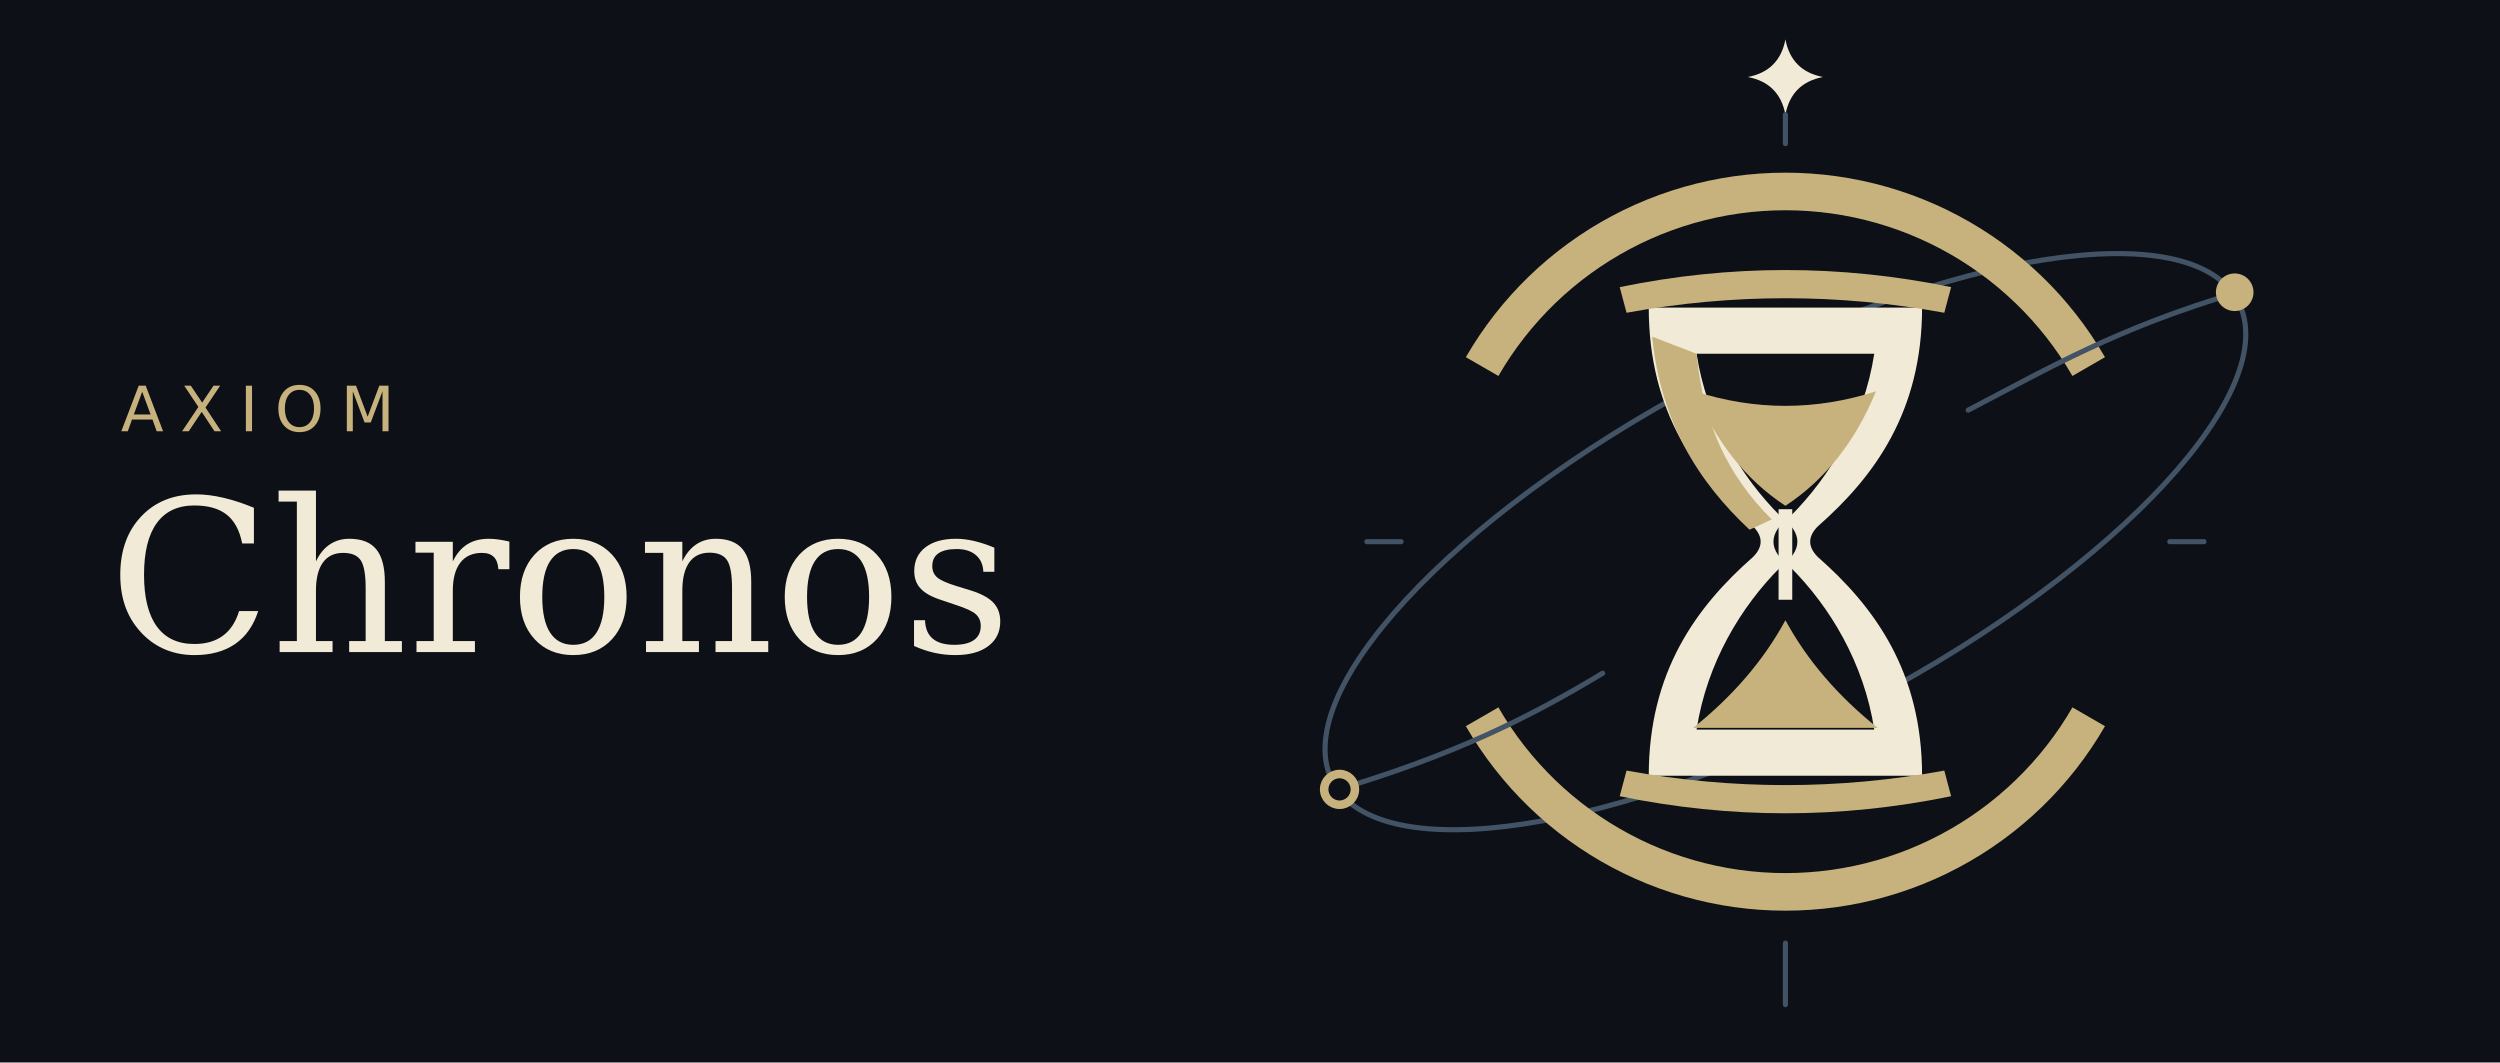
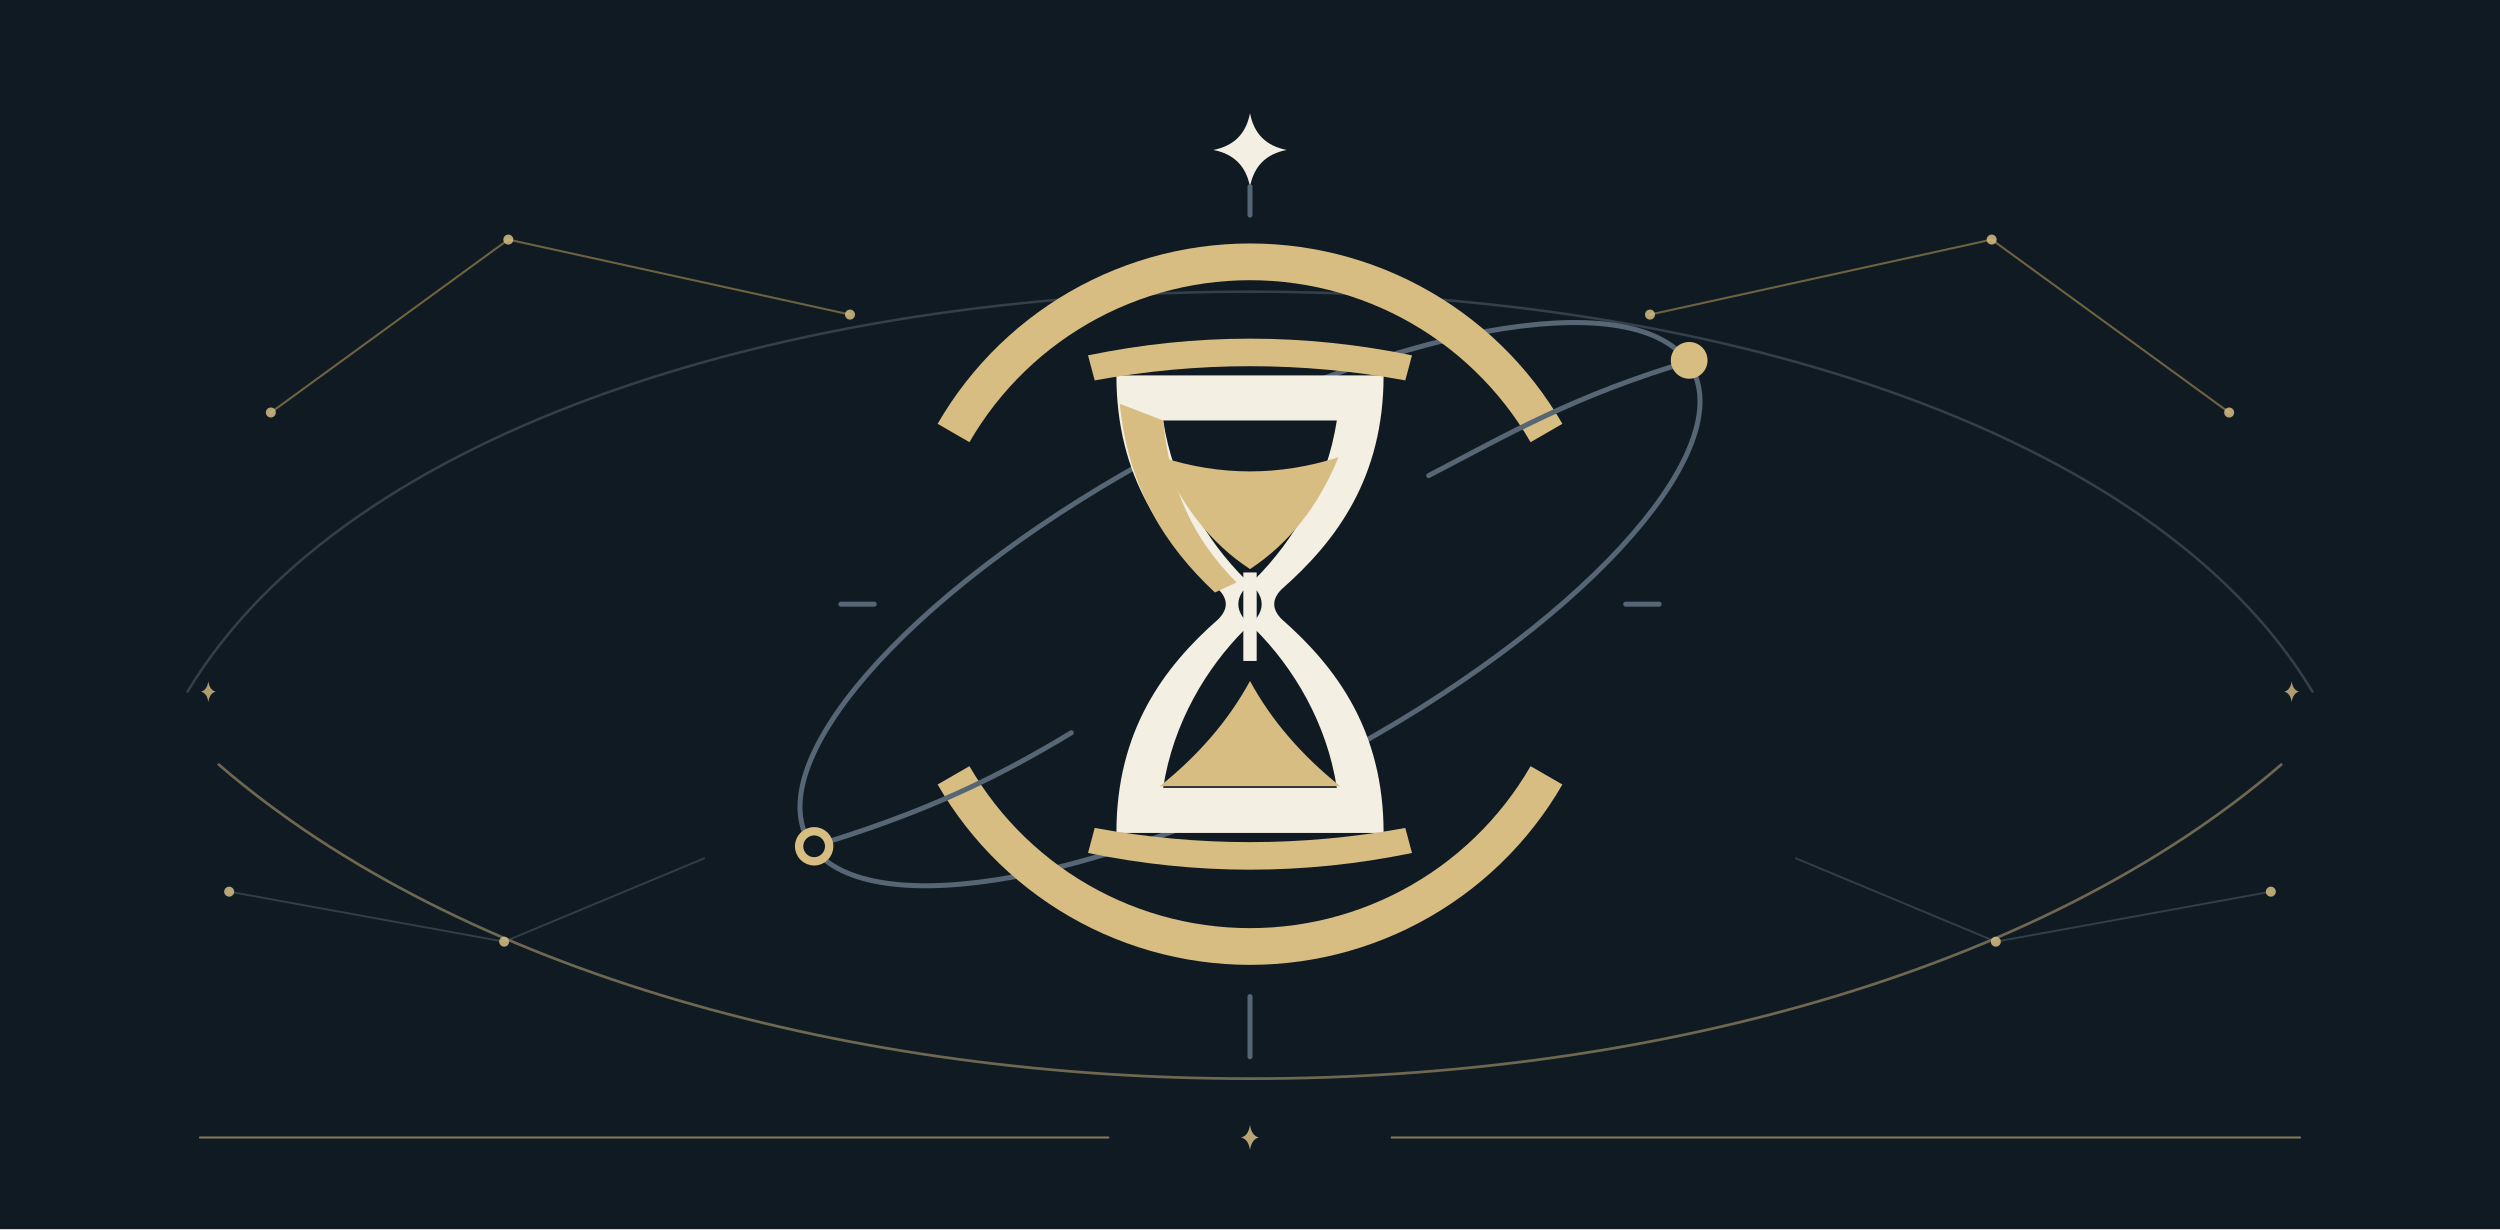
- <svg xmlns="http://www.w3.org/2000/svg" width="1200" height="510" viewBox="0 0 1200 510" role="img" aria-labelledby="title desc">
-   <rect x="0" y="0" width="1200" height="510" rx="0" fill="#0d1117" />
-   <g fill="#c7b27d" aria-label="AXIOM">
-     <path d="M700 1294 426 551H975ZM586 1493H815L1384 0H1174L1038 383H365L229 0H16Z" transform="translate(58.000 207) scale(0.01464844 -0.01464844)" />
-     <path d="M129 1493H346L717 938L1090 1493H1307L827 776L1339 0H1122L702 635L279 0H61L594 797Z" transform="translate(86.522 207) scale(0.01464844 -0.01464844)" />
-     <path d="M201 1493H403V0H201Z" transform="translate(115.074 207) scale(0.01464844 -0.01464844)" />
-     <path d="M807 1356Q587 1356 457.5 1192.0Q328 1028 328 745Q328 463 457.5 299.0Q587 135 807 135Q1027 135 1155.5 299.0Q1284 463 1284 745Q1284 1028 1155.5 1192.0Q1027 1356 807 1356ZM807 1520Q1121 1520 1309.0 1309.5Q1497 1099 1497 745Q1497 392 1309.0 181.5Q1121 -29 807 -29Q492 -29 303.5 181.0Q115 391 115 745Q115 1099 303.5 1309.5Q492 1520 807 1520Z" transform="translate(131.922 207) scale(0.01464844 -0.01464844)" />
-     <path d="M201 1493H502L883 477L1266 1493H1567V0H1370V1311L985 287H782L397 1311V0H201Z" transform="translate(163.535 207) scale(0.01464844 -0.01464844)" />
+ <svg xmlns="http://www.w3.org/2000/svg" width="1200" height="590" viewBox="0 0 1200 590" role="img" aria-labelledby="title desc">
+   <rect x="0" y="0" width="1200" height="590" fill="#101a22" />
+   <g id="chronos-celestial-field" aria-hidden="true">
+     <path d="M90 332C244 76 956 76 1110 332" fill="none" stroke="#566675" stroke-width="1.2" opacity="0.5" stroke-linecap="round" stroke-linejoin="round" />
+     <path d="M105 367C338 568 862 568 1095 367" fill="none" stroke="#d7bd82" stroke-width="1.3" opacity="0.48" stroke-linecap="round" stroke-linejoin="round" />
+     <path d="M130 198L244 115L408 151M792 151L956 115L1070 198" fill="none" stroke="#b89a58" stroke-width="1" opacity="0.56" stroke-linecap="round" stroke-linejoin="round" />
+     <path d="M110 428L242 452L338 412M862 412L958 452L1090 428" fill="none" stroke="#566675" stroke-width="0.9" opacity="0.48" stroke-linecap="round" stroke-linejoin="round" />
+     <circle cx="130" cy="198" r="2.4" fill="#d7bd82" stroke="none" stroke-width="1" opacity="0.85" />
+     <circle cx="244" cy="115" r="2.4" fill="#d7bd82" stroke="none" stroke-width="1" opacity="0.85" />
+     <circle cx="408" cy="151" r="2.4" fill="#d7bd82" stroke="none" stroke-width="1" opacity="0.85" />
+     <circle cx="792" cy="151" r="2.4" fill="#d7bd82" stroke="none" stroke-width="1" opacity="0.85" />
+     <circle cx="956" cy="115" r="2.4" fill="#d7bd82" stroke="none" stroke-width="1" opacity="0.85" />
+     <circle cx="1070" cy="198" r="2.4" fill="#d7bd82" stroke="none" stroke-width="1" opacity="0.85" />
+     <circle cx="110" cy="428" r="2.4" fill="#d7bd82" stroke="none" stroke-width="1" opacity="0.85" />
+     <circle cx="242" cy="452" r="2.4" fill="#d7bd82" stroke="none" stroke-width="1" opacity="0.85" />
+     <circle cx="958" cy="452" r="2.4" fill="#d7bd82" stroke="none" stroke-width="1" opacity="0.85" />
+     <circle cx="1090" cy="428" r="2.4" fill="#d7bd82" stroke="none" stroke-width="1" opacity="0.85" />
+     <path d="M96 546H532M668 546H1104" fill="none" stroke="#d7bd82" stroke-width="1" opacity="0.58" stroke-linecap="round" stroke-linejoin="round" />
+     <path d="M600 540Q600.78 545.22 604.32 546Q600.78 546.78 600 552Q599.22 546.78 595.68 546Q599.22 545.22 600 540Z" fill="#d7bd82" stroke="none" stroke-width="1" opacity="0.85" stroke-linecap="round" stroke-linejoin="round" />
+     <path d="M100 327Q100.65 331.35 103.6 332Q100.65 332.65 100 337Q99.35 332.65 96.4 332Q99.35 331.35 100 327Z" fill="#d7bd82" stroke="none" stroke-width="1" opacity="0.8" stroke-linecap="round" stroke-linejoin="round" />
+     <path d="M1100 327Q1100.65 331.35 1103.6 332Q1100.65 332.65 1100 337Q1099.35 332.65 1096.4 332Q1099.35 331.35 1100 327Z" fill="#d7bd82" stroke="none" stroke-width="1" opacity="0.8" stroke-linecap="round" stroke-linejoin="round" />
  </g>
-   <g fill="#f1ead6" aria-label="Chronos">
-     <path d="M1444 395Q1378 186 1222.5 78.5Q1067 -29 829 -29Q683 -29 558.0 21.0Q433 71 336 168Q224 280 169.5 422.5Q115 565 115 745Q115 1093 316.0 1306.5Q517 1520 846 1520Q968 1520 1106.0 1488.0Q1244 1456 1403 1391V1047H1290Q1253 1235 1141.5 1324.0Q1030 1413 829 1413Q590 1413 467.0 1243.5Q344 1074 344 745Q344 417 467.0 247.5Q590 78 829 78Q996 78 1104.0 157.5Q1212 237 1260 395Z" transform="translate(52.000 313) scale(0.04980469 -0.04980469)" />
-     <path d="M84 0V106H250V1450H74V1556H434V874Q485 982 566.5 1037.0Q648 1092 756 1092Q932 1092 1015.0 991.0Q1098 890 1098 676V106H1262V0H754V106H913V618Q913 813 865.5 884.5Q818 956 696 956Q568 956 501.0 863.0Q434 770 434 592V106H594V0Z" transform="translate(130.044 313) scale(0.04980469 -0.04980469)" />
-     <path d="M979 1065V799H873Q868 878 829.0 917.0Q790 956 715 956Q579 956 506.5 862.0Q434 768 434 592V106H647V0H84V106H250V958H74V1063H434V874Q488 985 573.0 1038.5Q658 1092 780 1092Q825 1092 874.5 1085.0Q924 1078 979 1065Z" transform="translate(195.736 313) scale(0.04980469 -0.04980469)" />
-     <path d="M616 70Q764 70 839.5 187.0Q915 304 915 532Q915 760 839.5 876.5Q764 993 616 993Q468 993 392.5 876.5Q317 760 317 532Q317 304 393.0 187.0Q469 70 616 70ZM616 -29Q384 -29 243.0 124.5Q102 278 102 532Q102 786 242.5 939.0Q383 1092 616 1092Q849 1092 989.5 939.0Q1130 786 1130 532Q1130 278 989.5 124.5Q849 -29 616 -29Z" transform="translate(244.495 313) scale(0.04980469 -0.04980469)" />
-     <path d="M84 0V106H250V956H74V1063H434V874Q485 982 566.5 1037.0Q648 1092 756 1092Q932 1092 1015.0 991.0Q1098 890 1098 676V106H1262V0H754V106H913V618Q913 813 865.0 885.5Q817 958 696 958Q568 958 501.0 864.5Q434 771 434 592V106H594V0Z" transform="translate(305.904 313) scale(0.04980469 -0.04980469)" />
-     <path d="M616 70Q764 70 839.5 187.0Q915 304 915 532Q915 760 839.5 876.5Q764 993 616 993Q468 993 392.5 876.5Q317 760 317 532Q317 304 393.0 187.0Q469 70 616 70ZM616 -29Q384 -29 243.0 124.5Q102 278 102 532Q102 786 242.5 939.0Q383 1092 616 1092Q849 1092 989.5 939.0Q1130 786 1130 532Q1130 278 989.5 124.5Q849 -29 616 -29Z" transform="translate(371.597 313) scale(0.04980469 -0.04980469)" />
-     <path d="M115 59V307H221Q225 188 295.5 129.0Q366 70 504 70Q628 70 693.0 116.5Q758 163 758 252Q758 322 710.5 365.0Q663 408 510 457L377 502Q240 546 178.5 612.0Q117 678 117 780Q117 926 224.0 1009.0Q331 1092 520 1092Q604 1092 697.0 1070.0Q790 1048 889 1006V774H783Q779 877 711.0 935.0Q643 993 526 993Q410 993 350.5 952.0Q291 911 291 829Q291 762 336.0 721.5Q381 681 516 639L662 594Q813 547 879.5 476.5Q946 406 946 295Q946 144 830.5 57.5Q715 -29 512 -29Q409 -29 311.0 -7.0Q213 15 115 59Z" transform="translate(433.006 313) scale(0.04980469 -0.04980469)" />
-   </g>
-   <g transform="translate(365 14) scale(.82)">
-     <ellipse cx="600" cy="300" rx="300" ry="105" fill="none" stroke="#425366" stroke-width="3" transform="rotate(-28 600 300)" />
-     <path d="M412.939 192.000L416.822 185.537L420.928 179.214L425.252 173.038L429.790 167.017L434.534 161.158L439.481 155.468L444.623 149.954L449.954 144.623L455.468 139.481L461.158 134.534L467.017 129.790L473.038 125.252L479.214 120.928L485.537 116.822L492.000 112.939L498.594 109.283L505.312 105.860L512.145 102.674L519.085 99.728L526.124 97.026L533.252 94.572L540.462 92.367L547.745 90.416L555.091 88.720L562.492 87.282L569.939 86.102L577.422 85.183L584.933 84.526L592.462 84.132L600.000 84.000L607.538 84.132L615.067 84.526L622.578 85.183L630.061 86.102L637.508 87.282L644.909 88.720L652.255 90.416L659.538 92.367L666.748 94.572L673.876 97.026L680.915 99.728L687.855 102.674L694.688 105.860L701.406 109.283L708.000 112.939L714.463 116.822L720.786 120.928L726.962 125.252L732.983 129.790L738.842 134.534L744.532 139.481L750.046 144.623L755.377 149.954L760.519 155.468L765.466 161.158L770.210 167.017L774.748 173.038L779.072 179.214L783.178 185.537L787.061 192.000L768.009 203.000L764.521 197.196L760.833 191.517L756.949 185.970L752.874 180.562L748.613 175.299L744.170 170.189L739.552 165.236L734.764 160.448L729.811 155.830L724.701 151.387L719.438 147.126L714.030 143.051L708.483 139.167L702.804 135.479L697.000 131.991L691.077 128.708L685.044 125.634L678.907 122.772L672.674 120.126L666.352 117.700L659.949 115.495L653.474 113.515L646.933 111.763L640.335 110.239L633.688 108.947L627.000 107.888L620.279 107.063L613.533 106.473L606.771 106.118L600.000 106.000L593.229 106.118L586.467 106.473L579.721 107.063L573.000 107.888L566.312 108.947L559.665 110.239L553.067 111.763L546.526 113.515L540.051 115.495L533.648 117.700L527.326 120.126L521.093 122.772L514.956 125.634L508.923 128.708L503.000 131.991L497.196 135.479L491.517 139.167L485.970 143.051L480.562 147.126L475.299 151.387L470.189 155.830L465.236 160.448L460.448 165.236L455.830 170.189L451.387 175.299L447.126 180.562L443.051 185.970L439.167 191.517L435.479 197.196L431.991 203.000Z" fill="#c7b27d" />
-     <path d="M787.061 408.000L783.178 414.463L779.072 420.786L774.748 426.962L770.210 432.983L765.466 438.842L760.519 444.532L755.377 450.046L750.046 455.377L744.532 460.519L738.842 465.466L732.983 470.210L726.962 474.748L720.786 479.072L714.463 483.178L708.000 487.061L701.406 490.717L694.688 494.140L687.855 497.326L680.915 500.272L673.876 502.974L666.748 505.428L659.538 507.633L652.255 509.584L644.909 511.280L637.508 512.718L630.061 513.898L622.578 514.817L615.067 515.474L607.538 515.868L600.000 516.000L592.462 515.868L584.933 515.474L577.422 514.817L569.939 513.898L562.492 512.718L555.091 511.280L547.745 509.584L540.462 507.633L533.252 505.428L526.124 502.974L519.085 500.272L512.145 497.326L505.312 494.140L498.594 490.717L492.000 487.061L485.537 483.178L479.214 479.072L473.038 474.748L467.017 470.210L461.158 465.466L455.468 460.519L449.954 455.377L444.623 450.046L439.481 444.532L434.534 438.842L429.790 432.983L425.252 426.962L420.928 420.786L416.822 414.463L412.939 408.000L431.991 397.000L435.479 402.804L439.167 408.483L443.051 414.030L447.126 419.438L451.387 424.701L455.830 429.811L460.448 434.764L465.236 439.552L470.189 444.170L475.299 448.613L480.562 452.874L485.970 456.949L491.517 460.833L497.196 464.521L503.000 468.009L508.923 471.292L514.956 474.366L521.093 477.228L527.326 479.874L533.648 482.300L540.051 484.505L546.526 486.485L553.067 488.237L559.665 489.761L566.312 491.053L573.000 492.112L579.721 492.937L586.467 493.527L593.229 493.882L600.000 494.000L606.771 493.882L613.533 493.527L620.279 492.937L627.000 492.112L633.688 491.053L640.335 489.761L646.933 488.237L653.474 486.485L659.949 484.505L666.352 482.300L672.674 479.874L678.907 477.228L685.044 474.366L691.077 471.292L697.000 468.009L702.804 464.521L708.483 460.833L714.030 456.949L719.438 452.874L724.701 448.613L729.811 444.170L734.764 439.552L739.552 434.764L744.170 429.811L748.613 424.701L752.874 419.438L756.949 414.030L760.833 408.483L764.521 402.804L768.009 397.000Z" fill="#c7b27d" />
-     <path d="M355 300H375 M825 300H845" fill="none" stroke="#425366" stroke-width="3" stroke-linecap="round" stroke-linejoin="round" />
-     <path d="M520 163 C520 224 548 262 581 291 Q590 300 581 309 C548 338 520 376 520 437 L680 437 C680 376 652 338 619 309 Q610 300 619 291 C652 262 680 224 680 163Z" fill="#f1ead6" />
-     <path d="M548 190 C554 229 574 262 597 285 Q617 300 597 315 C574 338 554 371 548 410 H652 C646 371 626 338 603 315 Q583 300 603 285 C626 262 646 229 652 190Z" fill="#0d1117" />
-     <path d="M547 212 Q600 229 653 212 Q635 256 600 279 Q565 256 547 212Z" fill="#c7b27d" />
-     <path d="M546 409 Q581 381 600 346 Q619 381 654 409Z" fill="#c7b27d" />
-     <path d="M596 281H604V334H596Z" fill="#f1ead6" />
-     <path d="M522 180 C527 230 549 265 579 293 L592 287 C566 261 552 231 548 190Z" fill="#c7b27d" />
-     <path d="M503 151 Q600 131 697 151 L693 166 Q600 149 507 166Z" fill="#c7b27d" />
-     <path d="M503 449 Q600 469 697 449 L693 434 Q600 451 507 434Z" fill="#c7b27d" />
-     <path d="M335 446 C406 425 450 403 493 377 M707 223 C755 198 794 175 865 154" fill="none" stroke="#425366" stroke-width="3" stroke-linecap="round" stroke-linejoin="round" />
-     <circle cx="339" cy="445" r="9" fill="#0d1117" stroke="#c7b27d" stroke-width="5" />
-     <circle cx="863" cy="154" r="11" fill="#c7b27d" />
-     <path d="M600 6Q603.52 24.48 622 28Q603.52 31.52 600 50Q596.48 31.52 578 28Q596.48 24.48 600 6Z" fill="#f1ead6" />
-     <path d="M600 50V67 M600 535V571" fill="none" stroke="#425366" stroke-width="3" stroke-linecap="round" stroke-linejoin="round" />
+   <g id="preserved-chronos-identity" transform="translate(330 20) scale(1.054688)">
+     <g id="emblem-chronos">
+       <g transform="translate(-200 28) scale(.76)">
+         <ellipse cx="600" cy="300" rx="300" ry="105" fill="none" stroke="#566675" stroke-width="3" transform="rotate(-28 600 300)" />
+         <path d="M412.939 192.000L416.822 185.537L420.928 179.214L425.252 173.038L429.790 167.017L434.534 161.158L439.481 155.468L444.623 149.954L449.954 144.623L455.468 139.481L461.158 134.534L467.017 129.790L473.038 125.252L479.214 120.928L485.537 116.822L492.000 112.939L498.594 109.283L505.312 105.860L512.145 102.674L519.085 99.728L526.124 97.026L533.252 94.572L540.462 92.367L547.745 90.416L555.091 88.720L562.492 87.282L569.939 86.102L577.422 85.183L584.933 84.526L592.462 84.132L600.000 84.000L607.538 84.132L615.067 84.526L622.578 85.183L630.061 86.102L637.508 87.282L644.909 88.720L652.255 90.416L659.538 92.367L666.748 94.572L673.876 97.026L680.915 99.728L687.855 102.674L694.688 105.860L701.406 109.283L708.000 112.939L714.463 116.822L720.786 120.928L726.962 125.252L732.983 129.790L738.842 134.534L744.532 139.481L750.046 144.623L755.377 149.954L760.519 155.468L765.466 161.158L770.210 167.017L774.748 173.038L779.072 179.214L783.178 185.537L787.061 192.000L768.009 203.000L764.521 197.196L760.833 191.517L756.949 185.970L752.874 180.562L748.613 175.299L744.170 170.189L739.552 165.236L734.764 160.448L729.811 155.830L724.701 151.387L719.438 147.126L714.030 143.051L708.483 139.167L702.804 135.479L697.000 131.991L691.077 128.708L685.044 125.634L678.907 122.772L672.674 120.126L666.352 117.700L659.949 115.495L653.474 113.515L646.933 111.763L640.335 110.239L633.688 108.947L627.000 107.888L620.279 107.063L613.533 106.473L606.771 106.118L600.000 106.000L593.229 106.118L586.467 106.473L579.721 107.063L573.000 107.888L566.312 108.947L559.665 110.239L553.067 111.763L546.526 113.515L540.051 115.495L533.648 117.700L527.326 120.126L521.093 122.772L514.956 125.634L508.923 128.708L503.000 131.991L497.196 135.479L491.517 139.167L485.970 143.051L480.562 147.126L475.299 151.387L470.189 155.830L465.236 160.448L460.448 165.236L455.830 170.189L451.387 175.299L447.126 180.562L443.051 185.970L439.167 191.517L435.479 197.196L431.991 203.000Z" fill="#d7bd82" />
+         <path d="M787.061 408.000L783.178 414.463L779.072 420.786L774.748 426.962L770.210 432.983L765.466 438.842L760.519 444.532L755.377 450.046L750.046 455.377L744.532 460.519L738.842 465.466L732.983 470.210L726.962 474.748L720.786 479.072L714.463 483.178L708.000 487.061L701.406 490.717L694.688 494.140L687.855 497.326L680.915 500.272L673.876 502.974L666.748 505.428L659.538 507.633L652.255 509.584L644.909 511.280L637.508 512.718L630.061 513.898L622.578 514.817L615.067 515.474L607.538 515.868L600.000 516.000L592.462 515.868L584.933 515.474L577.422 514.817L569.939 513.898L562.492 512.718L555.091 511.280L547.745 509.584L540.462 507.633L533.252 505.428L526.124 502.974L519.085 500.272L512.145 497.326L505.312 494.140L498.594 490.717L492.000 487.061L485.537 483.178L479.214 479.072L473.038 474.748L467.017 470.210L461.158 465.466L455.468 460.519L449.954 455.377L444.623 450.046L439.481 444.532L434.534 438.842L429.790 432.983L425.252 426.962L420.928 420.786L416.822 414.463L412.939 408.000L431.991 397.000L435.479 402.804L439.167 408.483L443.051 414.030L447.126 419.438L451.387 424.701L455.830 429.811L460.448 434.764L465.236 439.552L470.189 444.170L475.299 448.613L480.562 452.874L485.970 456.949L491.517 460.833L497.196 464.521L503.000 468.009L508.923 471.292L514.956 474.366L521.093 477.228L527.326 479.874L533.648 482.300L540.051 484.505L546.526 486.485L553.067 488.237L559.665 489.761L566.312 491.053L573.000 492.112L579.721 492.937L586.467 493.527L593.229 493.882L600.000 494.000L606.771 493.882L613.533 493.527L620.279 492.937L627.000 492.112L633.688 491.053L640.335 489.761L646.933 488.237L653.474 486.485L659.949 484.505L666.352 482.300L672.674 479.874L678.907 477.228L685.044 474.366L691.077 471.292L697.000 468.009L702.804 464.521L708.483 460.833L714.030 456.949L719.438 452.874L724.701 448.613L729.811 444.170L734.764 439.552L739.552 434.764L744.170 429.811L748.613 424.701L752.874 419.438L756.949 414.030L760.833 408.483L764.521 402.804L768.009 397.000Z" fill="#d7bd82" />
+         <path d="M355 300H375 M825 300H845" fill="none" stroke="#566675" stroke-width="3" stroke-linecap="round" stroke-linejoin="round" />
+         <path d="M520 163 C520 224 548 262 581 291 Q590 300 581 309 C548 338 520 376 520 437 L680 437 C680 376 652 338 619 309 Q610 300 619 291 C652 262 680 224 680 163Z" fill="#f4efe3" />
+         <path d="M548 190 C554 229 574 262 597 285 Q617 300 597 315 C574 338 554 371 548 410 H652 C646 371 626 338 603 315 Q583 300 603 285 C626 262 646 229 652 190Z" fill="#101a22" />
+         <path d="M547 212 Q600 229 653 212 Q635 256 600 279 Q565 256 547 212Z" fill="#d7bd82" />
+         <path d="M546 409 Q581 381 600 346 Q619 381 654 409Z" fill="#d7bd82" />
+         <path d="M596 281H604V334H596Z" fill="#f4efe3" />
+         <path d="M522 180 C527 230 549 265 579 293 L592 287 C566 261 552 231 548 190Z" fill="#d7bd82" />
+         <path d="M503 151 Q600 131 697 151 L693 166 Q600 149 507 166Z" fill="#d7bd82" />
+         <path d="M503 449 Q600 469 697 449 L693 434 Q600 451 507 434Z" fill="#d7bd82" />
+         <path d="M335 446 C406 425 450 403 493 377 M707 223 C755 198 794 175 865 154" fill="none" stroke="#566675" stroke-width="3" stroke-linecap="round" stroke-linejoin="round" />
+         <circle cx="339" cy="445" r="9" fill="#101a22" stroke="#d7bd82" stroke-width="5" />
+         <circle cx="863" cy="154" r="11" fill="#d7bd82" />
+         <path d="M600 6Q603.52 24.48 622 28Q603.52 31.52 600 50Q596.48 31.52 578 28Q596.48 24.48 600 6Z" fill="#f4efe3" />
+         <path d="M600 50V67 M600 535V571" fill="none" stroke="#566675" stroke-width="3" stroke-linecap="round" stroke-linejoin="round" />
+       </g>
+     </g>
  </g>
</svg>
